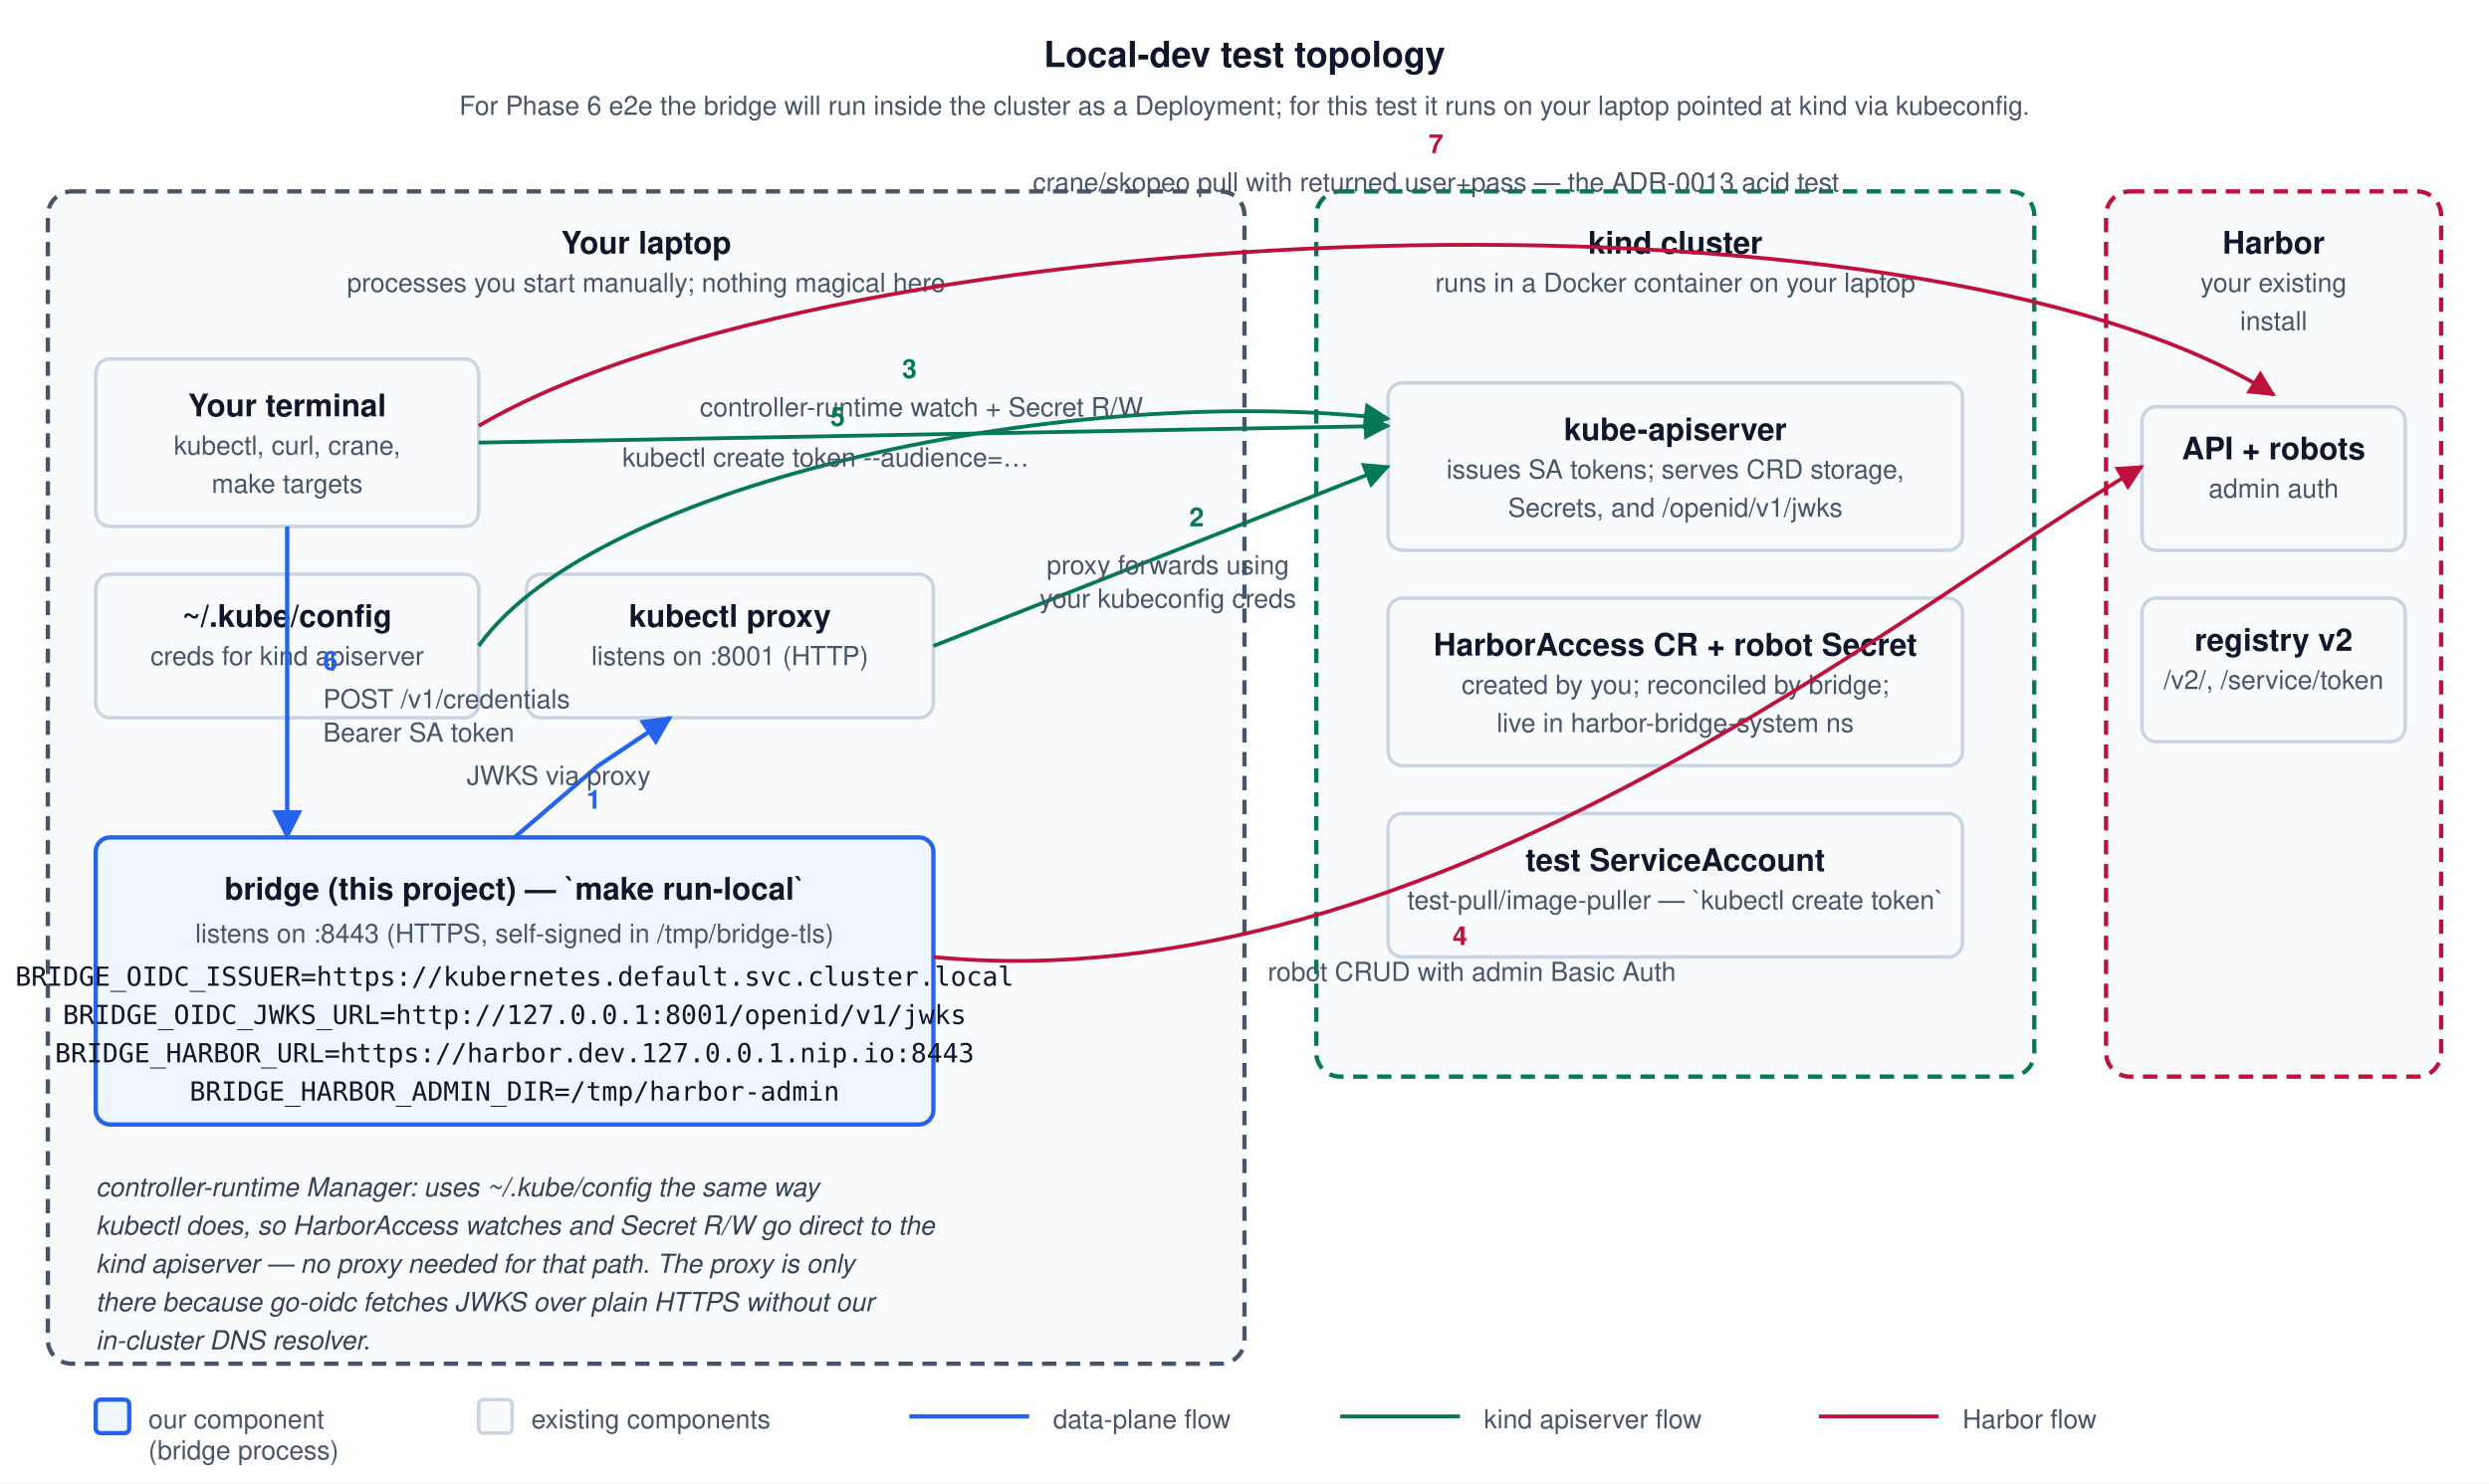
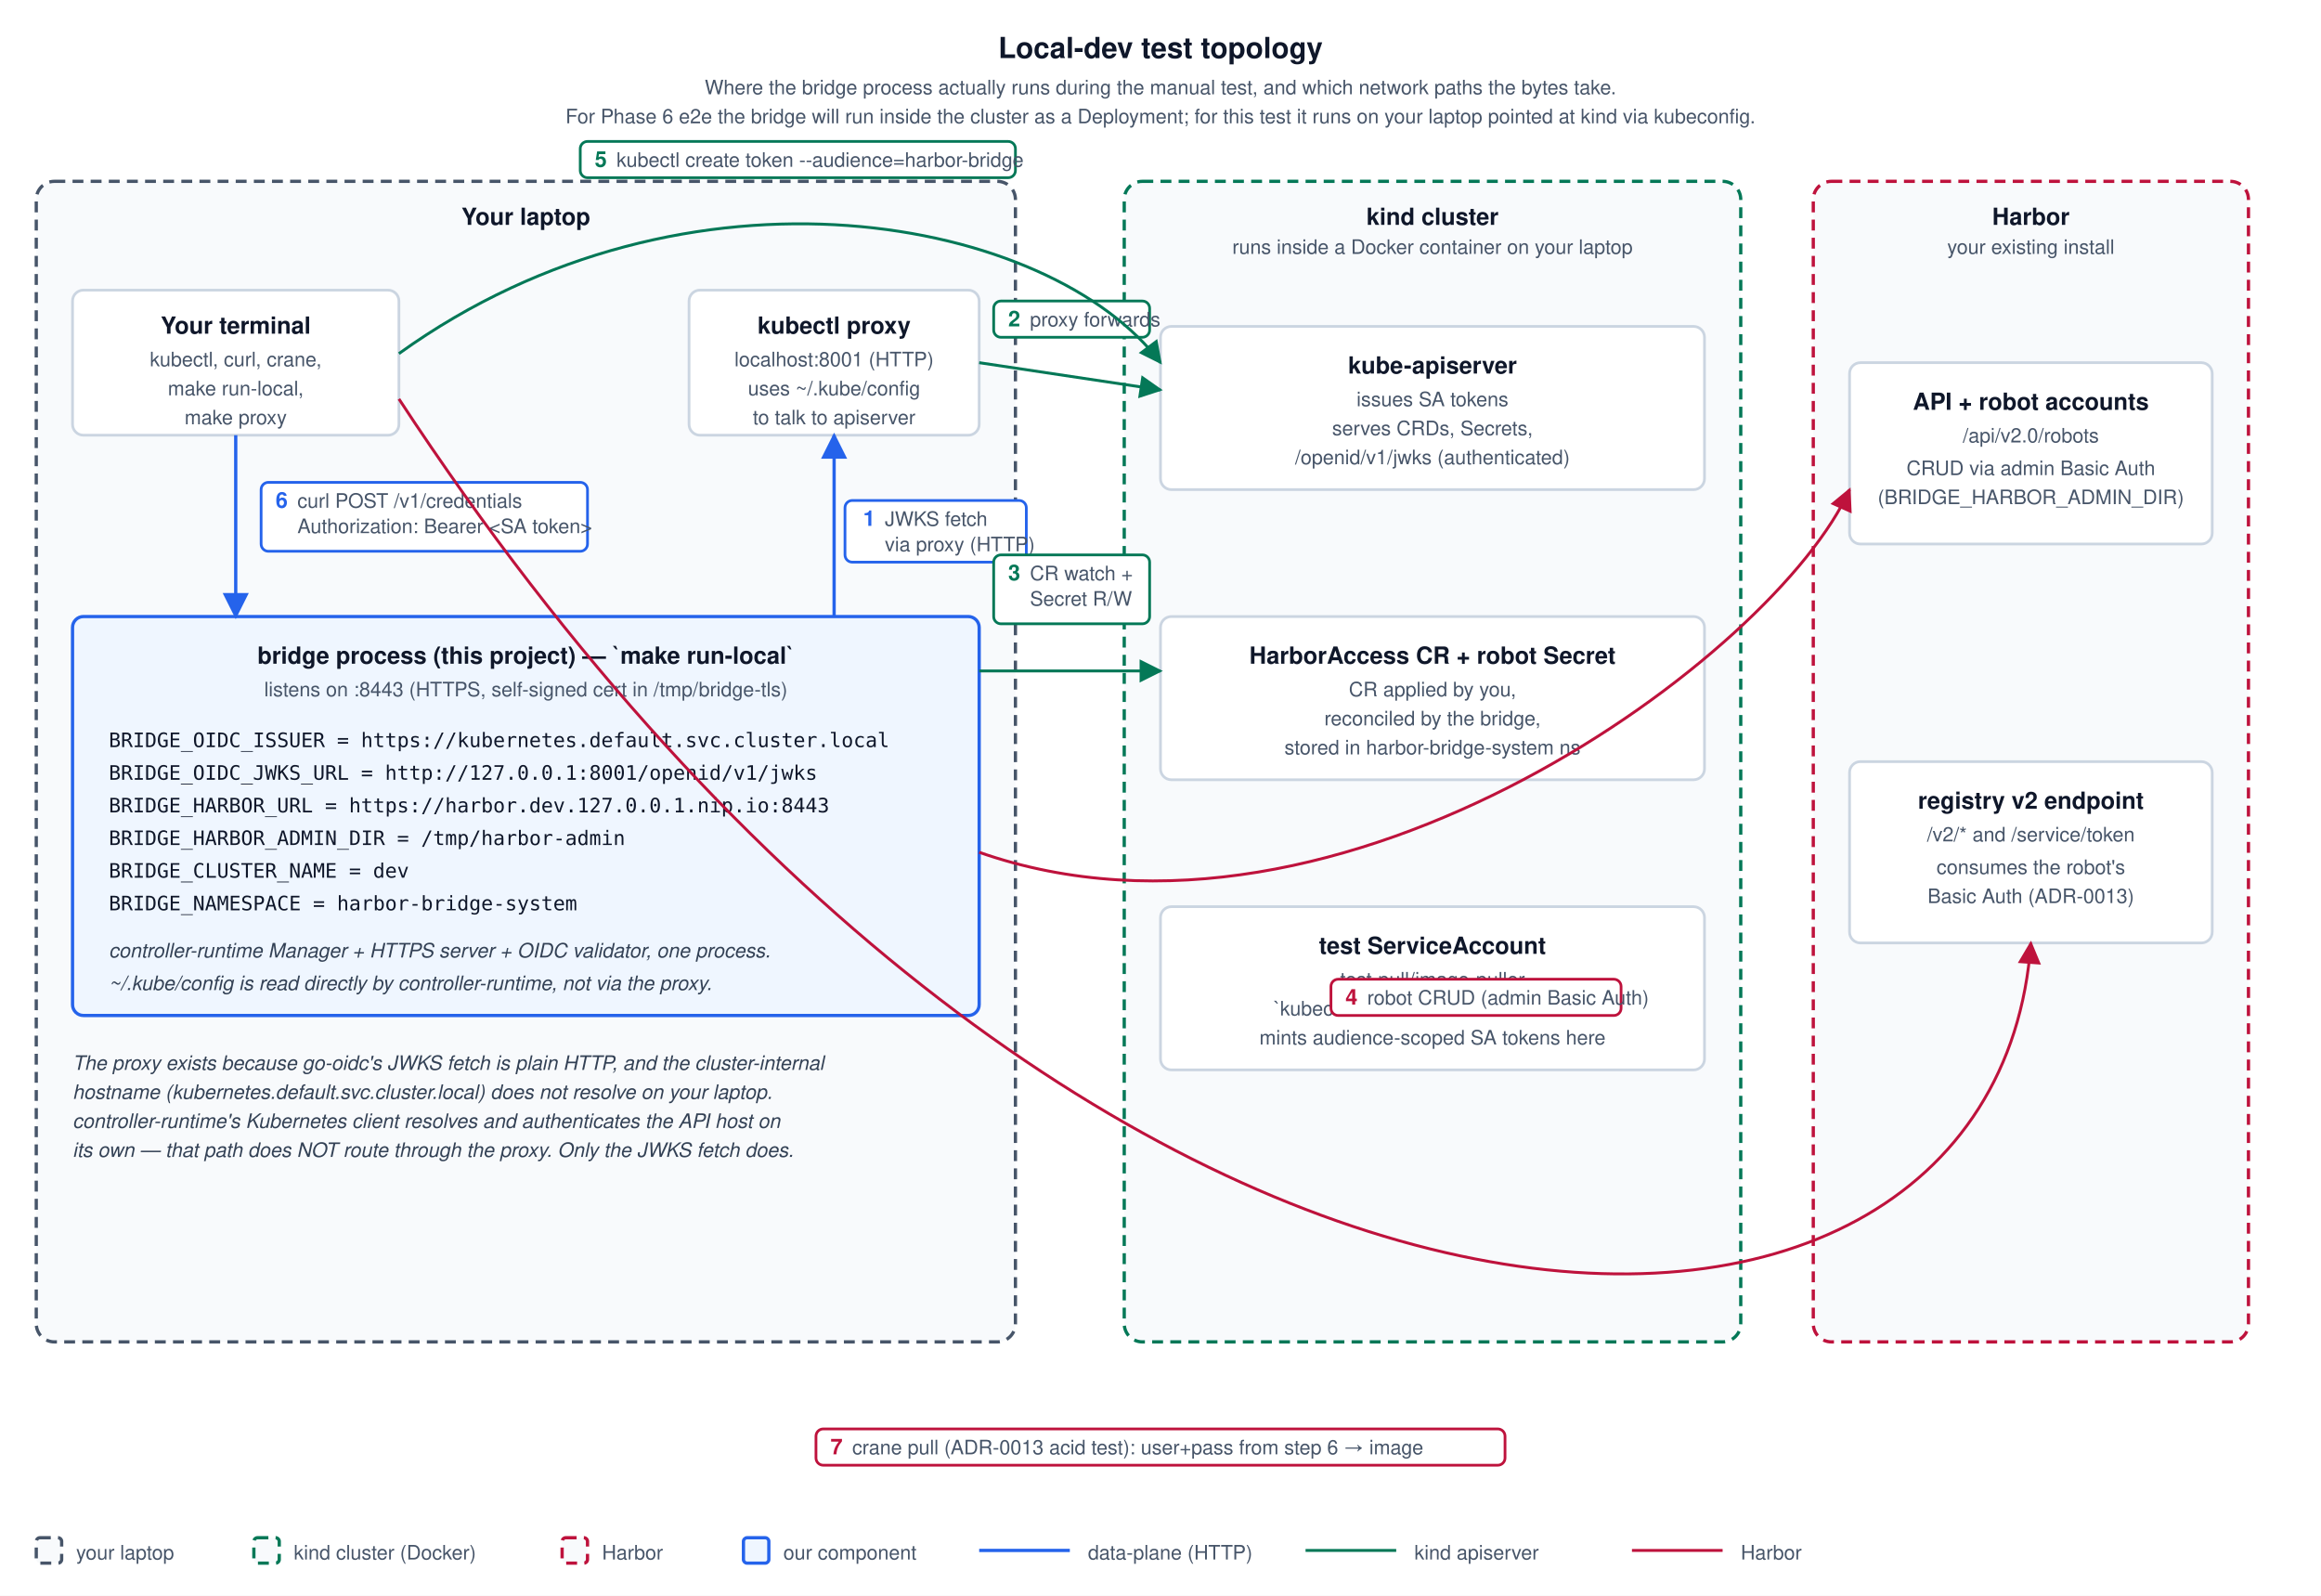
- <svg xmlns="http://www.w3.org/2000/svg" viewBox="0 0 1040 620" width="1040" height="620" font-family="-apple-system, BlinkMacSystemFont, 'Segoe UI', Helvetica, Arial, sans-serif" font-size="13">
-   <rect width="1040" height="620" fill="#ffffff" />
+ <svg xmlns="http://www.w3.org/2000/svg" viewBox="0 0 1280 880" width="1280" height="880" font-family="-apple-system, BlinkMacSystemFont, 'Segoe UI', Helvetica, Arial, sans-serif" font-size="13">
+   <rect width="1280" height="880" fill="#ffffff" />
  <style>
-     .lbl    { fill: #0f172a; font-weight: 600; }
-     .sub    { fill: #475569; font-size: 11px; }
-     .note   { fill: #334155; font-size: 11px; font-style: italic; }
-     .step   { fill: #2563eb; font-weight: 700; font-size: 11px; }
-     .stepR  { fill: #be123c; font-weight: 700; font-size: 11px; }
-     .stepM  { fill: #047857; font-weight: 700; font-size: 11px; }
-     .mono   { font-family: 'SF Mono', ui-monospace, Menlo, monospace; fill: #0f172a; font-size: 11px; }
+     .title { fill: #0f172a; font-weight: 700; font-size: 16px; }
+     .lbl   { fill: #0f172a; font-weight: 600; }
+     .sub   { fill: #475569; font-size: 11px; }
+     .note  { fill: #334155; font-size: 11px; font-style: italic; }
+     .stepBox { fill: #ffffff; stroke: #2563eb; stroke-width: 1.5; }
+     .stepBoxK { fill: #ffffff; stroke: #047857; stroke-width: 1.5; }
+     .stepBoxR { fill: #ffffff; stroke: #be123c; stroke-width: 1.5; }
+     .step  { fill: #2563eb; font-weight: 700; font-size: 12px; }
+     .stepR { fill: #be123c; font-weight: 700; font-size: 12px; }
+     .stepM { fill: #047857; font-weight: 700; font-size: 12px; }
+     .mono  { font-family: 'SF Mono', ui-monospace, Menlo, monospace; fill: #0f172a; font-size: 11px; }

    .laptop  { fill: #f8fafc; stroke: #475569; stroke-width: 1.8; stroke-dasharray: 6 4; }
    .kind    { fill: #f8fafc; stroke: #047857; stroke-width: 1.8; stroke-dasharray: 6 4; }
-     .harbor  { fill: #f8fafc; stroke: #be123c; stroke-width: 1.8; stroke-dasharray: 6 4; }
-     .box     { fill: #f8fafc; stroke: #cbd5e1; stroke-width: 1.5; }
+     .harborZ { fill: #f8fafc; stroke: #be123c; stroke-width: 1.8; stroke-dasharray: 6 4; }
+     .box     { fill: #ffffff; stroke: #cbd5e1; stroke-width: 1.5; }
    .ours    { fill: #eff6ff; stroke: #2563eb; stroke-width: 1.8; }

    .arrow      { stroke: #475569; stroke-width: 1.6; fill: none; }
    .arrow-emph { stroke: #2563eb; stroke-width: 1.8; fill: none; }
    .arrow-kind { stroke: #047857; stroke-width: 1.6; fill: none; }
    .arrow-harb { stroke: #be123c; stroke-width: 1.6; fill: none; }
  </style>
  <defs>
-     <marker id="head" viewBox="0 0 10 10" refX="9" refY="5" markerWidth="7" markerHeight="7" orient="auto">
-       <path d="M0,0 L10,5 L0,10 Z" fill="#475569" />
-     </marker>
-     <marker id="head-blue" viewBox="0 0 10 10" refX="9" refY="5" markerWidth="7" markerHeight="7" orient="auto">
+     <marker id="head-blue" viewBox="0 0 10 10" refX="9" refY="5" markerWidth="8" markerHeight="8" orient="auto">
      <path d="M0,0 L10,5 L0,10 Z" fill="#2563eb" />
    </marker>
-     <marker id="head-kind" viewBox="0 0 10 10" refX="9" refY="5" markerWidth="7" markerHeight="7" orient="auto">
+     <marker id="head-kind" viewBox="0 0 10 10" refX="9" refY="5" markerWidth="8" markerHeight="8" orient="auto">
      <path d="M0,0 L10,5 L0,10 Z" fill="#047857" />
    </marker>
-     <marker id="head-harb" viewBox="0 0 10 10" refX="9" refY="5" markerWidth="7" markerHeight="7" orient="auto">
+     <marker id="head-harb" viewBox="0 0 10 10" refX="9" refY="5" markerWidth="8" markerHeight="8" orient="auto">
      <path d="M0,0 L10,5 L0,10 Z" fill="#be123c" />
    </marker>
  </defs>
-   <text x="520" y="28" text-anchor="middle" class="lbl" font-size="15">Local-dev test topology</text>
-   <text x="520" y="48" text-anchor="middle" class="sub">For Phase 6 e2e the bridge will run inside the cluster as a Deployment; for this test it runs on your laptop pointed at kind via kubeconfig.</text>
-   <rect class="laptop" x="20" y="80" width="500" height="490" rx="10" />
-   <text x="270" y="106" text-anchor="middle" class="lbl">Your laptop</text>
-   <text x="270" y="122" text-anchor="middle" class="sub">processes you start manually; nothing magical here</text>
-   <rect class="box" x="40" y="150" width="160" height="70" rx="6" />
-   <text x="120" y="174" text-anchor="middle" class="lbl">Your terminal</text>
-   <text x="120" y="190" text-anchor="middle" class="sub">kubectl, curl, crane,</text>
-   <text x="120" y="206" text-anchor="middle" class="sub">make targets</text>
-   <rect class="box" x="40" y="240" width="160" height="60" rx="6" />
-   <text x="120" y="262" text-anchor="middle" class="lbl">~/.kube/config</text>
-   <text x="120" y="278" text-anchor="middle" class="sub">creds for kind apiserver</text>
-   <rect class="box" x="220" y="240" width="170" height="60" rx="6" />
-   <text x="305" y="262" text-anchor="middle" class="lbl">kubectl proxy</text>
-   <text x="305" y="278" text-anchor="middle" class="sub">listens on :8001 (HTTP)</text>
-   <rect class="ours" x="40" y="350" width="350" height="120" rx="6" />
-   <text x="215" y="376" text-anchor="middle" class="lbl">bridge (this project) — `make run-local`</text>
-   <text x="215" y="394" text-anchor="middle" class="sub">listens on :8443 (HTTPS, self-signed in /tmp/bridge-tls)</text>
-   <text x="215" y="412" text-anchor="middle" class="mono">BRIDGE_OIDC_ISSUER=https://kubernetes.default.svc.cluster.local</text>
-   <text x="215" y="428" text-anchor="middle" class="mono">BRIDGE_OIDC_JWKS_URL=http://127.0.0.1:8001/openid/v1/jwks</text>
-   <text x="215" y="444" text-anchor="middle" class="mono">BRIDGE_HARBOR_URL=https://harbor.dev.127.0.0.1.nip.io:8443</text>
-   <text x="215" y="460" text-anchor="middle" class="mono">BRIDGE_HARBOR_ADMIN_DIR=/tmp/harbor-admin</text>
-   <text x="40" y="500" class="note">controller-runtime Manager: uses ~/.kube/config the same way</text>
-   <text x="40" y="516" class="note">kubectl does, so HarborAccess watches and Secret R/W go direct to the</text>
-   <text x="40" y="532" class="note">kind apiserver — no proxy needed for that path. The proxy is only</text>
-   <text x="40" y="548" class="note">there because go-oidc fetches JWKS over plain HTTPS without our</text>
-   <text x="40" y="564" class="note">in-cluster DNS resolver.</text>
-   <rect class="kind" x="550" y="80" width="300" height="370" rx="10" />
-   <text x="700" y="106" text-anchor="middle" class="lbl">kind cluster</text>
-   <text x="700" y="122" text-anchor="middle" class="sub">runs in a Docker container on your laptop</text>
-   <rect class="box" x="580" y="160" width="240" height="70" rx="6" />
-   <text x="700" y="184" text-anchor="middle" class="lbl">kube-apiserver</text>
-   <text x="700" y="200" text-anchor="middle" class="sub">issues SA tokens; serves CRD storage,</text>
-   <text x="700" y="216" text-anchor="middle" class="sub">Secrets, and /openid/v1/jwks</text>
-   <rect class="box" x="580" y="250" width="240" height="70" rx="6" />
-   <text x="700" y="274" text-anchor="middle" class="lbl">HarborAccess CR + robot Secret</text>
-   <text x="700" y="290" text-anchor="middle" class="sub">created by you; reconciled by bridge;</text>
-   <text x="700" y="306" text-anchor="middle" class="sub">live in harbor-bridge-system ns</text>
-   <rect class="box" x="580" y="340" width="240" height="60" rx="6" />
-   <text x="700" y="364" text-anchor="middle" class="lbl">test ServiceAccount</text>
-   <text x="700" y="380" text-anchor="middle" class="sub">test-pull/image-puller — `kubectl create token`</text>
-   <rect class="harbor" x="880" y="80" width="140" height="370" rx="10" />
-   <text x="950" y="106" text-anchor="middle" class="lbl">Harbor</text>
-   <text x="950" y="122" text-anchor="middle" class="sub">your existing</text>
-   <text x="950" y="138" text-anchor="middle" class="sub">install</text>
-   <rect class="box" x="895" y="170" width="110" height="60" rx="6" />
-   <text x="950" y="192" text-anchor="middle" class="lbl">API + robots</text>
-   <text x="950" y="208" text-anchor="middle" class="sub">admin auth</text>
-   <rect class="box" x="895" y="250" width="110" height="60" rx="6" />
-   <text x="950" y="272" text-anchor="middle" class="lbl">registry v2</text>
-   <text x="950" y="288" text-anchor="middle" class="sub">/v2/, /service/token</text>
-   <path class="arrow-emph" d="M 215 350 L 250 320 L 280 300" marker-end="url(#head-blue)" />
-   <text x="245" y="338" class="step">1</text>
-   <text x="195" y="328" class="sub">JWKS via proxy</text>
-   <path class="arrow-kind" d="M 390 270 L 580 195" marker-end="url(#head-kind)" />
-   <text x="500" y="220" text-anchor="middle" class="stepM">2</text>
-   <text x="488" y="240" text-anchor="middle" class="sub">proxy forwards using</text>
-   <text x="488" y="254" text-anchor="middle" class="sub">your kubeconfig creds</text>
-   <path class="arrow-kind" d="M 200 270 C 250 200, 450 160, 580 175" marker-end="url(#head-kind)" />
-   <text x="380" y="158" text-anchor="middle" class="stepM">3</text>
-   <text x="385" y="174" text-anchor="middle" class="sub">controller-runtime watch + Secret R/W</text>
-   <path class="arrow-harb" d="M 390 400 C 600 420, 800 250, 895 195" marker-end="url(#head-harb)" />
-   <text x="610" y="395" text-anchor="middle" class="stepR">4</text>
-   <text x="615" y="410" text-anchor="middle" class="sub">robot CRUD with admin Basic Auth</text>
-   <path class="arrow-kind" d="M 200 185 L 580 178" marker-end="url(#head-kind)" />
-   <text x="350" y="178" text-anchor="middle" class="stepM">5</text>
-   <text x="345" y="195" text-anchor="middle" class="sub">kubectl create token --audience=…</text>
-   <path class="arrow-emph" d="M 120 220 L 120 350" marker-end="url(#head-blue)" />
-   <text x="135" y="280" class="step">6</text>
-   <text x="135" y="296" class="sub">POST /v1/credentials</text>
-   <text x="135" y="310" class="sub">Bearer SA token</text>
-   <path class="arrow-harb" d="M 200 178 C 350 90, 800 70, 950 165" marker-end="url(#head-harb)" />
-   <text x="600" y="64" text-anchor="middle" class="stepR">7</text>
-   <text x="600" y="80" text-anchor="middle" class="sub">crane/skopeo pull with returned user+pass — the ADR-0013 acid test</text>
-   <rect class="ours" x="40" y="585" width="14" height="14" rx="2" />
-   <text x="62" y="597" class="sub">our component</text>
-   <text x="62" y="610" class="sub">(bridge process)</text>
-   <rect class="box" x="200" y="585" width="14" height="14" rx="2" />
-   <text x="222" y="597" class="sub">existing components</text>
-   <line x1="380" y1="592" x2="430" y2="592" class="arrow-emph" />
-   <text x="440" y="597" class="sub">data-plane flow</text>
-   <line x1="560" y1="592" x2="610" y2="592" class="arrow-kind" />
-   <text x="620" y="597" class="sub">kind apiserver flow</text>
-   <line x1="760" y1="592" x2="810" y2="592" class="arrow-harb" />
-   <text x="820" y="597" class="sub">Harbor flow</text>
+   <text x="640" y="32" text-anchor="middle" class="title">Local-dev test topology</text>
+   <text x="640" y="52" text-anchor="middle" class="sub">Where the bridge process actually runs during the manual test, and which network paths the bytes take.</text>
+   <text x="640" y="68" text-anchor="middle" class="sub">For Phase 6 e2e the bridge will run inside the cluster as a Deployment; for this test it runs on your laptop pointed at kind via kubeconfig.</text>
+   <rect class="laptop" x="20" y="100" width="540" height="640" rx="10" />
+   <text x="290" y="124" text-anchor="middle" class="lbl">Your laptop</text>
+   <rect class="box" x="40" y="160" width="180" height="80" rx="6" />
+   <text x="130" y="184" text-anchor="middle" class="lbl">Your terminal</text>
+   <text x="130" y="202" text-anchor="middle" class="sub">kubectl, curl, crane,</text>
+   <text x="130" y="218" text-anchor="middle" class="sub">make run-local,</text>
+   <text x="130" y="234" text-anchor="middle" class="sub">make proxy</text>
+   <rect class="box" x="380" y="160" width="160" height="80" rx="6" />
+   <text x="460" y="184" text-anchor="middle" class="lbl">kubectl proxy</text>
+   <text x="460" y="202" text-anchor="middle" class="sub">localhost:8001 (HTTP)</text>
+   <text x="460" y="218" text-anchor="middle" class="sub">uses ~/.kube/config</text>
+   <text x="460" y="234" text-anchor="middle" class="sub">to talk to apiserver</text>
+   <rect class="ours" x="40" y="340" width="500" height="220" rx="6" />
+   <text x="290" y="366" text-anchor="middle" class="lbl">bridge process (this project) — `make run-local`</text>
+   <text x="290" y="384" text-anchor="middle" class="sub">listens on :8443 (HTTPS, self-signed cert in /tmp/bridge-tls)</text>
+   <text x="60" y="412" class="mono">BRIDGE_OIDC_ISSUER      = https://kubernetes.default.svc.cluster.local</text>
+   <text x="60" y="430" class="mono">BRIDGE_OIDC_JWKS_URL    = http://127.0.0.1:8001/openid/v1/jwks</text>
+   <text x="60" y="448" class="mono">BRIDGE_HARBOR_URL       = https://harbor.dev.127.0.0.1.nip.io:8443</text>
+   <text x="60" y="466" class="mono">BRIDGE_HARBOR_ADMIN_DIR = /tmp/harbor-admin</text>
+   <text x="60" y="484" class="mono">BRIDGE_CLUSTER_NAME     = dev</text>
+   <text x="60" y="502" class="mono">BRIDGE_NAMESPACE        = harbor-bridge-system</text>
+   <text x="60" y="528" class="note">controller-runtime Manager + HTTPS server + OIDC validator, one process.</text>
+   <text x="60" y="546" class="note">~/.kube/config is read directly by controller-runtime, not via the proxy.</text>
+   <text x="40" y="590" class="note">The proxy exists because go-oidc's JWKS fetch is plain HTTP, and the cluster-internal</text>
+   <text x="40" y="606" class="note">hostname (kubernetes.default.svc.cluster.local) does not resolve on your laptop.</text>
+   <text x="40" y="622" class="note">controller-runtime's Kubernetes client resolves and authenticates the API host on</text>
+   <text x="40" y="638" class="note">its own — that path does NOT route through the proxy. Only the JWKS fetch does.</text>
+   <rect class="kind" x="620" y="100" width="340" height="640" rx="10" />
+   <text x="790" y="124" text-anchor="middle" class="lbl">kind cluster</text>
+   <text x="790" y="140" text-anchor="middle" class="sub">runs inside a Docker container on your laptop</text>
+   <rect class="box" x="640" y="180" width="300" height="90" rx="6" />
+   <text x="790" y="206" text-anchor="middle" class="lbl">kube-apiserver</text>
+   <text x="790" y="224" text-anchor="middle" class="sub">issues SA tokens</text>
+   <text x="790" y="240" text-anchor="middle" class="sub">serves CRDs, Secrets,</text>
+   <text x="790" y="256" text-anchor="middle" class="sub">/openid/v1/jwks (authenticated)</text>
+   <rect class="box" x="640" y="340" width="300" height="90" rx="6" />
+   <text x="790" y="366" text-anchor="middle" class="lbl">HarborAccess CR + robot Secret</text>
+   <text x="790" y="384" text-anchor="middle" class="sub">CR applied by you,</text>
+   <text x="790" y="400" text-anchor="middle" class="sub">reconciled by the bridge,</text>
+   <text x="790" y="416" text-anchor="middle" class="sub">stored in harbor-bridge-system ns</text>
+   <rect class="box" x="640" y="500" width="300" height="90" rx="6" />
+   <text x="790" y="526" text-anchor="middle" class="lbl">test ServiceAccount</text>
+   <text x="790" y="544" text-anchor="middle" class="sub">test-pull/image-puller</text>
+   <text x="790" y="560" text-anchor="middle" class="sub">`kubectl create token --audience=...`</text>
+   <text x="790" y="576" text-anchor="middle" class="sub">mints audience-scoped SA tokens here</text>
+   <rect class="harborZ" x="1000" y="100" width="240" height="640" rx="10" />
+   <text x="1120" y="124" text-anchor="middle" class="lbl">Harbor</text>
+   <text x="1120" y="140" text-anchor="middle" class="sub">your existing install</text>
+   <rect class="box" x="1020" y="200" width="200" height="100" rx="6" />
+   <text x="1120" y="226" text-anchor="middle" class="lbl">API + robot accounts</text>
+   <text x="1120" y="244" text-anchor="middle" class="sub">/api/v2.0/robots</text>
+   <text x="1120" y="262" text-anchor="middle" class="sub">CRUD via admin Basic Auth</text>
+   <text x="1120" y="278" text-anchor="middle" class="sub">(BRIDGE_HARBOR_ADMIN_DIR)</text>
+   <rect class="box" x="1020" y="420" width="200" height="100" rx="6" />
+   <text x="1120" y="446" text-anchor="middle" class="lbl">registry v2 endpoint</text>
+   <text x="1120" y="464" text-anchor="middle" class="sub">/v2/* and /service/token</text>
+   <text x="1120" y="482" text-anchor="middle" class="sub">consumes the robot's</text>
+   <text x="1120" y="498" text-anchor="middle" class="sub">Basic Auth (ADR-0013)</text>
+   <path class="arrow-emph" d="M 460 340 L 460 240" marker-end="url(#head-blue)" />
+   <rect class="stepBox" x="466" y="276" width="100" height="34" rx="4" />
+   <text x="476" y="290" class="step">1</text>
+   <text x="488" y="290" class="sub">JWKS fetch</text>
+   <text x="488" y="304" class="sub">via proxy (HTTP)</text>
+   <path class="arrow-kind" d="M 540 200 L 640 215" marker-end="url(#head-kind)" />
+   <rect class="stepBoxK" x="548" y="166" width="86" height="20" rx="4" />
+   <text x="556" y="180" class="stepM">2</text>
+   <text x="568" y="180" class="sub">proxy forwards</text>
+   <path class="arrow-kind" d="M 540 370 L 640 370" marker-end="url(#head-kind)" />
+   <rect class="stepBoxK" x="548" y="306" width="86" height="38" rx="4" />
+   <text x="556" y="320" class="stepM">3</text>
+   <text x="568" y="320" class="sub">CR watch +</text>
+   <text x="568" y="334" class="sub">Secret R/W</text>
+   <path class="arrow-harb" d="M 540 470 C 740 540, 980 360, 1020 270" marker-end="url(#head-harb)" />
+   <rect class="stepBoxR" x="734" y="540" width="160" height="20" rx="4" />
+   <text x="742" y="554" class="stepR">4</text>
+   <text x="754" y="554" class="sub">robot CRUD (admin Basic Auth)</text>
+   <path class="arrow-kind" d="M 220 195 C 380 80, 580 120, 640 200" marker-end="url(#head-kind)" />
+   <rect class="stepBoxK" x="320" y="78" width="240" height="20" rx="4" />
+   <text x="328" y="92" class="stepM">5</text>
+   <text x="340" y="92" class="sub">kubectl create token --audience=harbor-bridge</text>
+   <path class="arrow-emph" d="M 130 240 L 130 340" marker-end="url(#head-blue)" />
+   <rect class="stepBox" x="144" y="266" width="180" height="38" rx="4" />
+   <text x="152" y="280" class="step">6</text>
+   <text x="164" y="280" class="sub">curl POST /v1/credentials</text>
+   <text x="164" y="294" class="sub">Authorization: Bearer &lt;SA token&gt;</text>
+   <path class="arrow-harb" d="M 220 220 C 600 800, 1100 800, 1120 520" marker-end="url(#head-harb)" />
+   <rect class="stepBoxR" x="450" y="788" width="380" height="20" rx="4" />
+   <text x="458" y="802" class="stepR">7</text>
+   <text x="470" y="802" class="sub">crane pull (ADR-0013 acid test): user+pass from step 6 → image</text>
+   <rect class="laptop" x="20" y="848" width="14" height="14" rx="2" />
+   <text x="42" y="860" class="sub">your laptop</text>
+   <rect class="kind" x="140" y="848" width="14" height="14" rx="2" />
+   <text x="162" y="860" class="sub">kind cluster (Docker)</text>
+   <rect class="harborZ" x="310" y="848" width="14" height="14" rx="2" />
+   <text x="332" y="860" class="sub">Harbor</text>
+   <rect class="ours" x="410" y="848" width="14" height="14" rx="2" />
+   <text x="432" y="860" class="sub">our component</text>
+   <line x1="540" y1="855" x2="590" y2="855" class="arrow-emph" />
+   <text x="600" y="860" class="sub">data-plane (HTTP)</text>
+   <line x1="720" y1="855" x2="770" y2="855" class="arrow-kind" />
+   <text x="780" y="860" class="sub">kind apiserver</text>
+   <line x1="900" y1="855" x2="950" y2="855" class="arrow-harb" />
+   <text x="960" y="860" class="sub">Harbor</text>
</svg>
